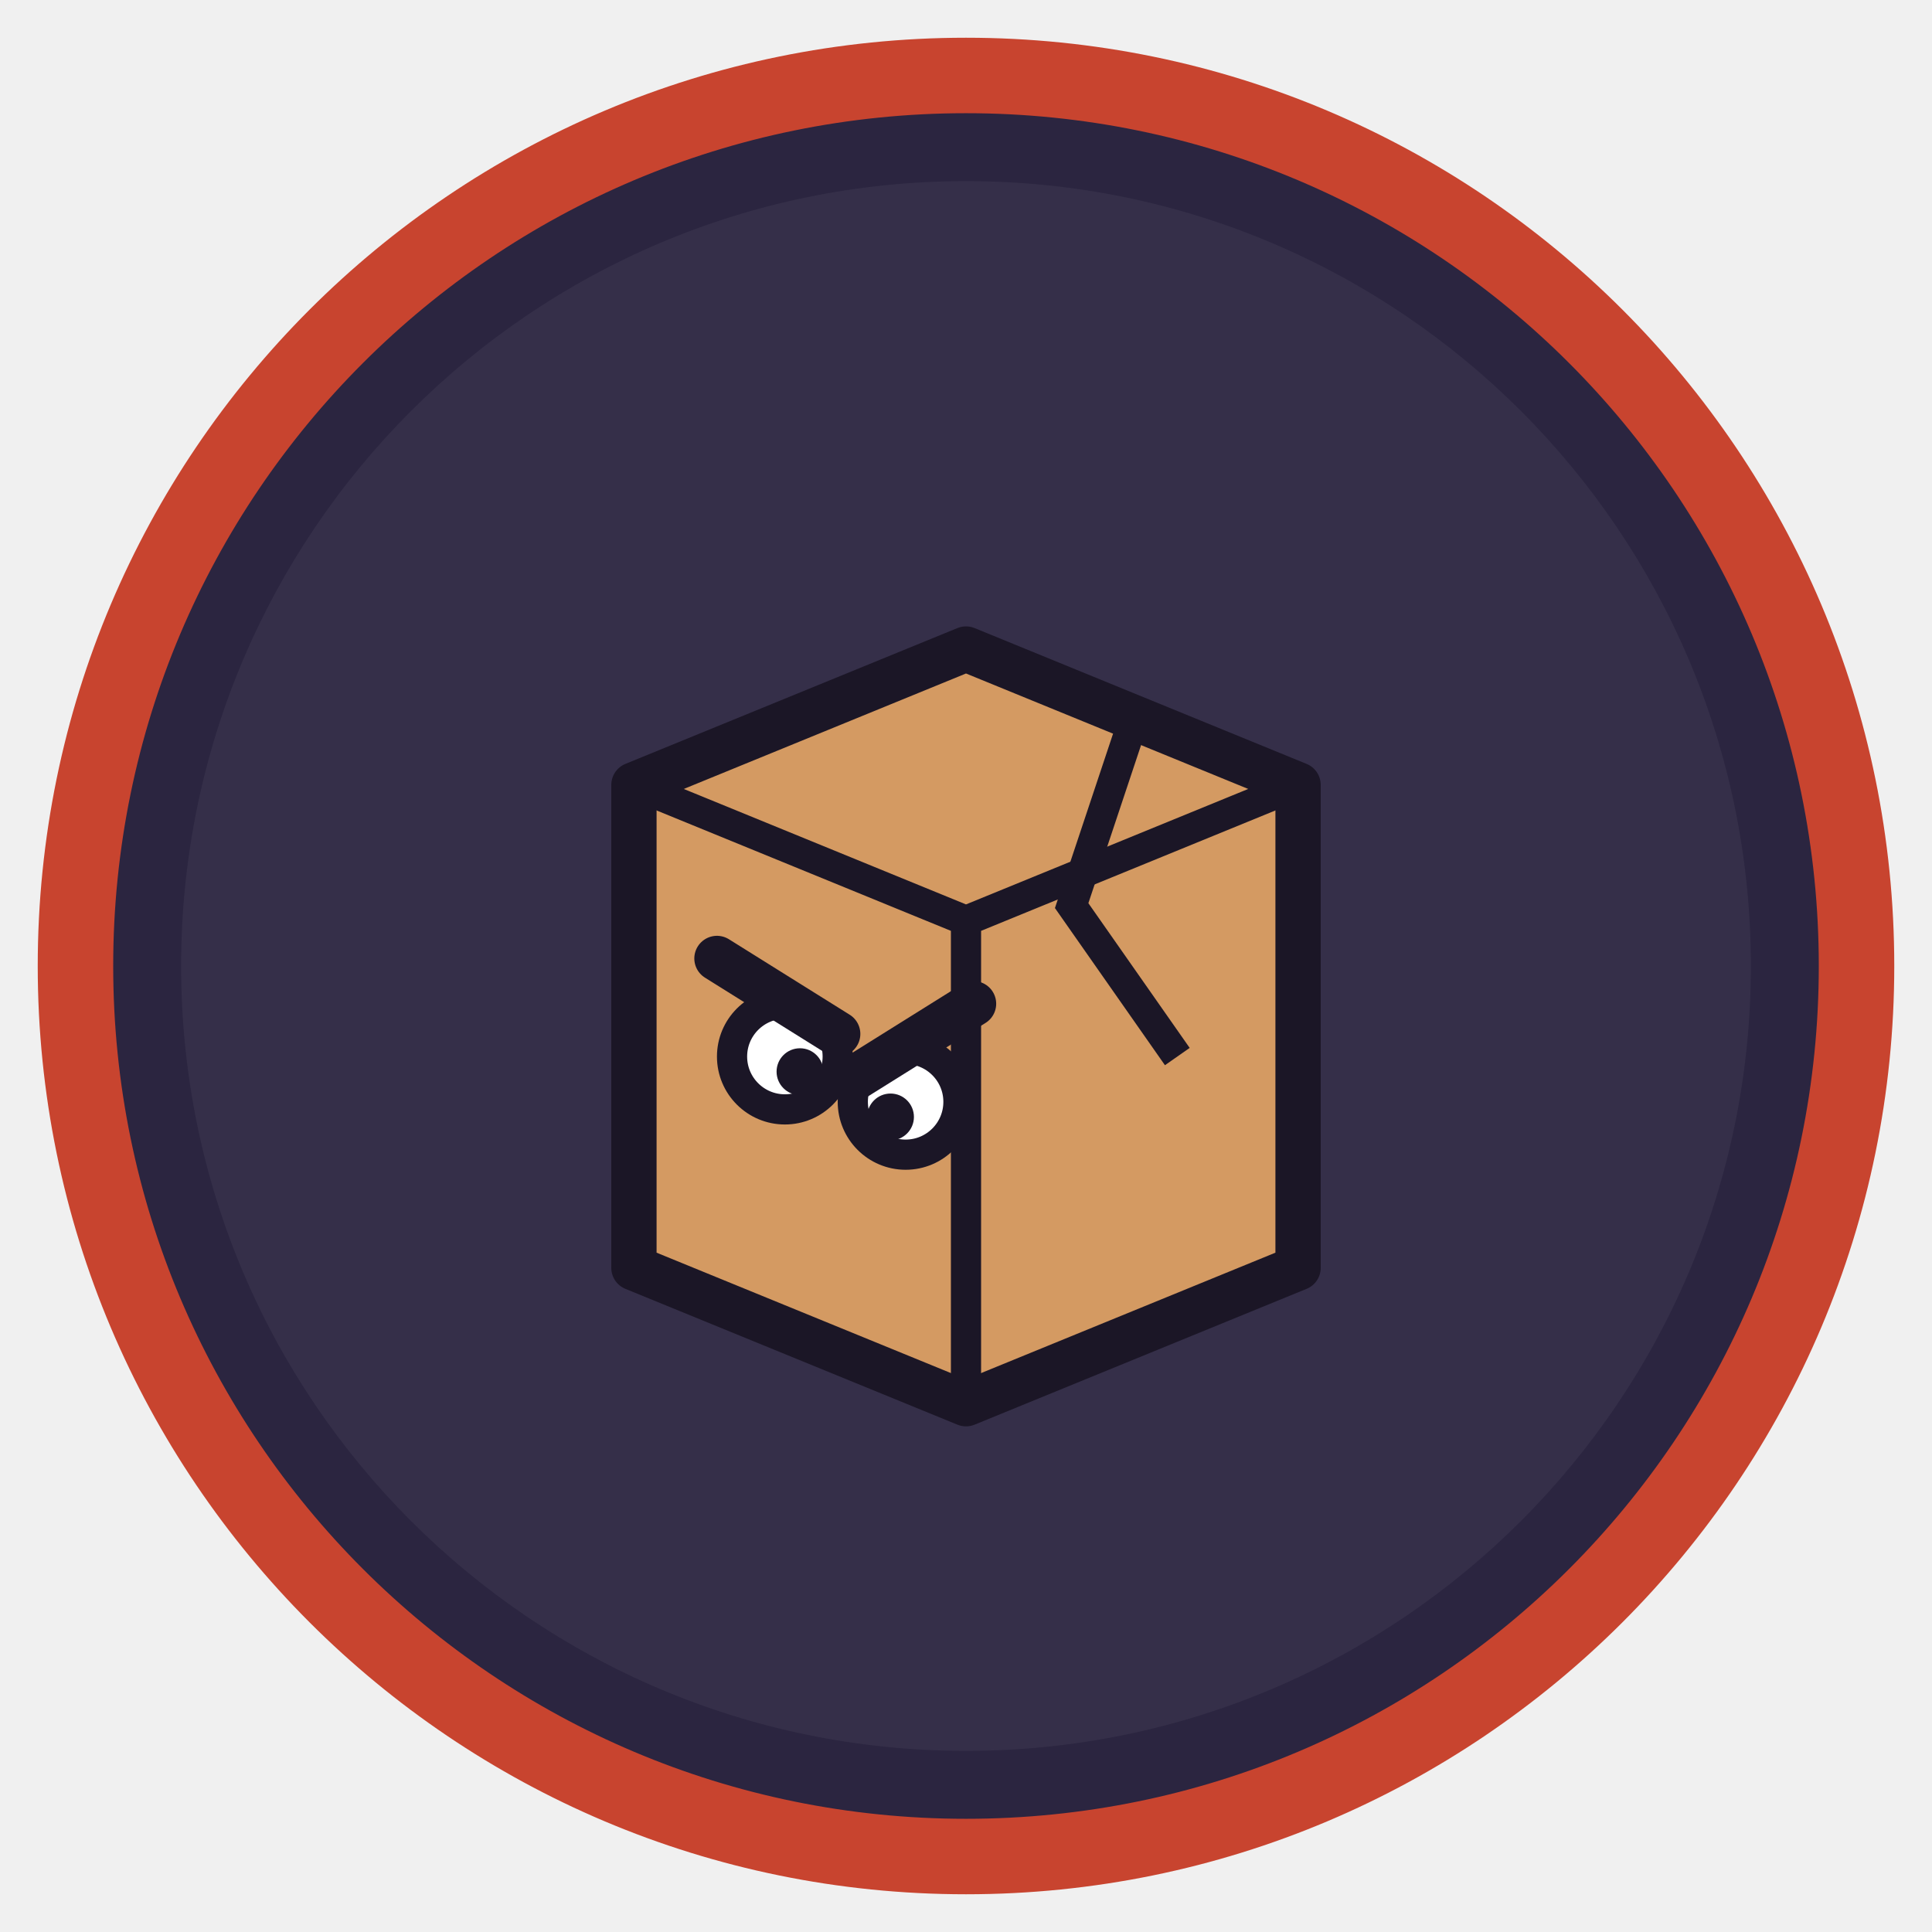
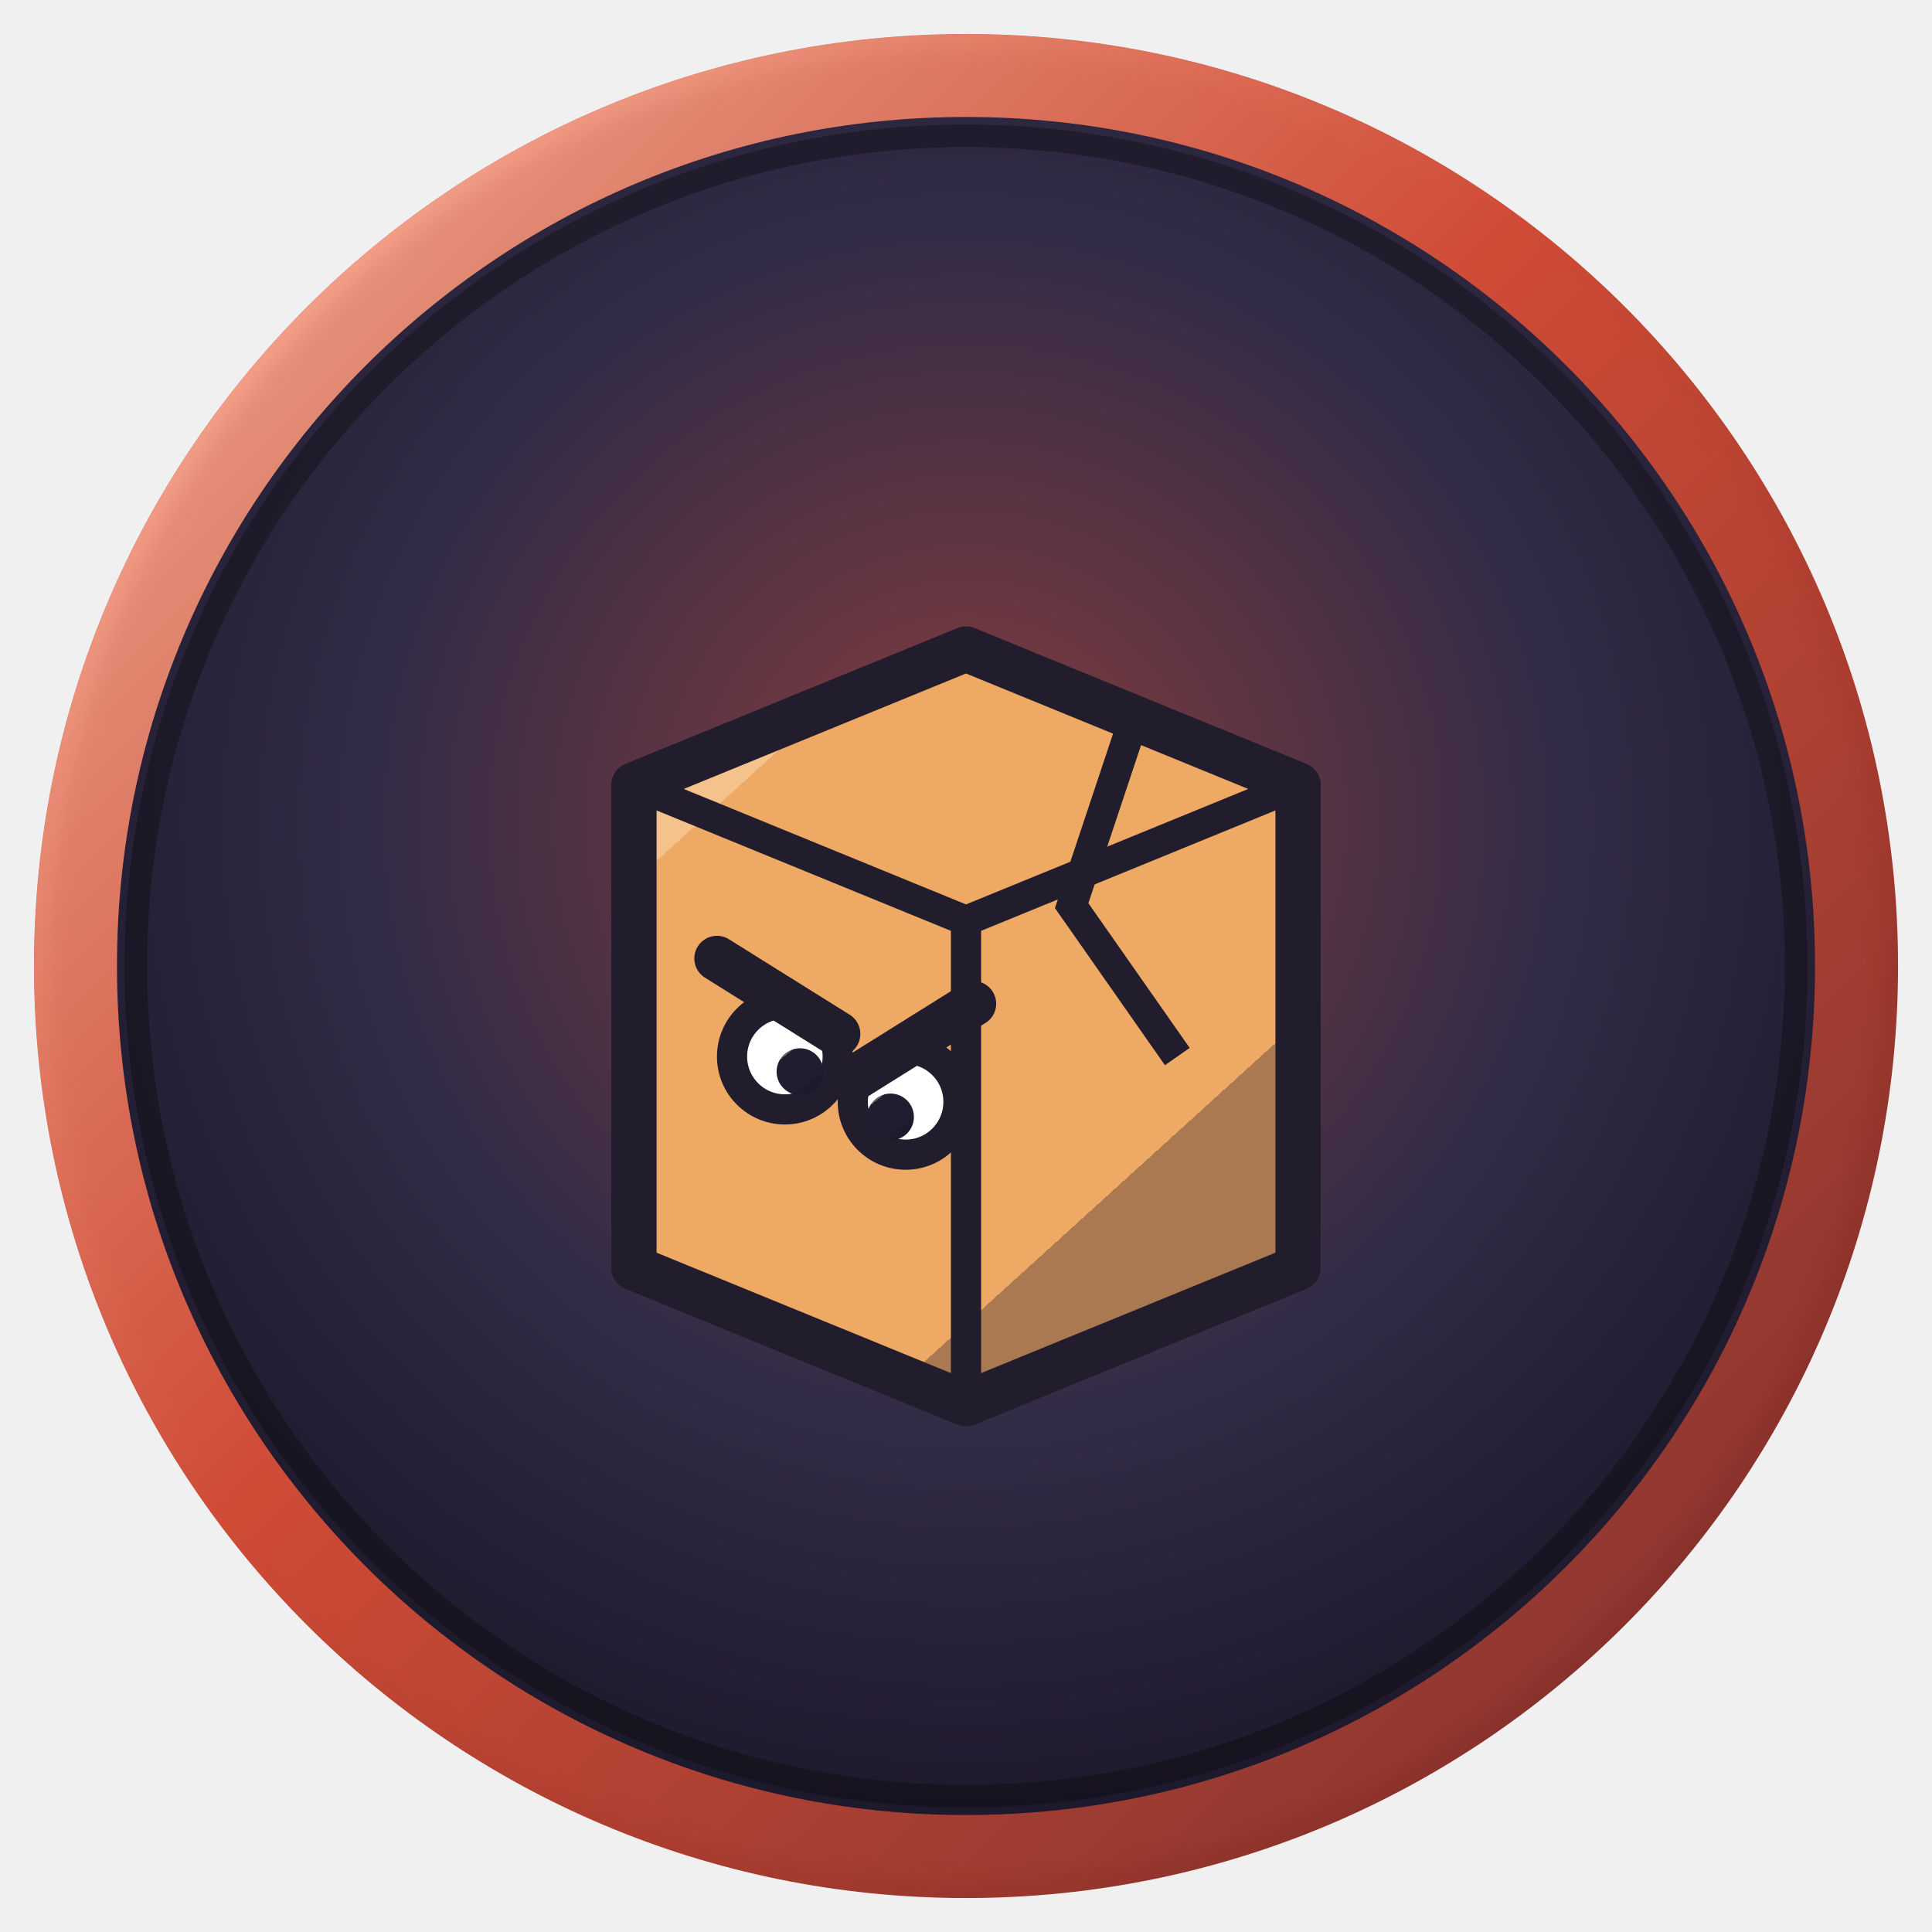
<svg xmlns="http://www.w3.org/2000/svg" width="256" height="256" viewBox="0 0 256 256">
-   <circle cx="128" cy="128" r="118" fill="#2B2540" stroke="#C8442F" stroke-width="10" />
-   <circle cx="128" cy="128" r="104" fill="#ffffff" opacity="0.05" />
-   <path d="M84 104 L128 86 L172 104 L172 168 L128 186 L84 168 Z" fill="#d49a62" stroke="#1b1626" stroke-width="6" stroke-linejoin="round" stroke-linecap="round" />
-   <path d="M84 104 L128 122 L172 104 M128 122 L128 186" fill="none" stroke="#1b1626" stroke-width="4" stroke-linejoin="round" stroke-linecap="round" />
-   <circle cx="104" cy="140" r="7" fill="#fff" stroke="#1b1626" stroke-width="4" stroke-linejoin="round" stroke-linecap="round" />
-   <circle cx="120" cy="146" r="7" fill="#fff" stroke="#1b1626" stroke-width="4" stroke-linejoin="round" stroke-linecap="round" />
-   <circle cx="106" cy="142" r="3.1" fill="#1b1626" />
-   <circle cx="118" cy="148" r="3.1" fill="#1b1626" />
-   <path d="M95 127 L111 137 M129 133 L113 143" stroke="#1b1626" stroke-width="6" stroke-linejoin="round" stroke-linecap="round" />
-   <path d="M150 96 L142 120 L156 140" fill="none" stroke="#1b1626" stroke-width="4" />
+   <defs>
+     <filter id="pintura" x="-5%" y="-5%" width="110%" height="110%" color-interpolation-filters="sRGB">
+       <feGaussianBlur in="SourceAlpha" stdDeviation="2" result="alto" />
+       <feSpecularLighting in="alto" surfaceScale="3" specularConstant="0.5" specularExponent="30" lighting-color="#fffaf0" result="brillo">
+         <feDistantLight azimuth="225" elevation="50" />
+       </feSpecularLighting>
+       <feComposite in="brillo" in2="SourceAlpha" operator="in" result="brilloDentro" />
+       <feComposite in="SourceGraphic" in2="brilloDentro" operator="arithmetic" k1="0" k2="1" k3="0.35" k4="0" />
+     </filter>
+   </defs>
+   <g filter="url(#pintura)">
+     <defs>
+       <linearGradient id="gd49a62" x1="0.1" y1="0" x2="0.9" y2="1">
+         <stop offset="0" stop-color="#eebb84" />
+         <stop offset="0.14" stop-color="#eebb84" />
+         <stop offset="0.14" stop-color="#e7a25e" />
+         <stop offset="0.74" stop-color="#e7a25e" />
+         <stop offset="0.74" stop-color="#a3724b" />
+         <stop offset="1" stop-color="#a3724b" />
+       </linearGradient>
+       <linearGradient id="g1b1626" x1="0.1" y1="0" x2="0.9" y2="1">
+         <stop offset="0" stop-color="#5f585f" />
+         <stop offset="0.14" stop-color="#5f585f" />
+         <stop offset="0.14" stop-color="#1b152a" />
+         <stop offset="0.74" stop-color="#1b152a" />
+         <stop offset="0.74" stop-color="#181227" />
+         <stop offset="1" stop-color="#181227" />
+       </linearGradient>
+     </defs>
+     <defs>
+       <radialGradient id="haloC8442F" cx="0.5" cy="0.42" r="0.6">
+         <stop offset="0" stop-color="#813637" />
+         <stop offset="0.55" stop-color="#2B2540" />
+         <stop offset="1" stop-color="#120e1f" />
+       </radialGradient>
+       <linearGradient id="arohaloC8442F" x1="0" y1="0" x2="1" y2="1">
+         <stop offset="0" stop-color="#e6a790" />
+         <stop offset="0.45" stop-color="#C8442F" />
+         <stop offset="1" stop-color="#722a28" />
+       </linearGradient>
+     </defs>
+     <circle cx="128" cy="128" r="118" fill="url(#haloC8442F)" stroke="url(#arohaloC8442F)" stroke-width="11" />
+     <circle cx="128" cy="128" r="110" fill="none" stroke="#000" stroke-opacity="0.35" stroke-width="3" />
+     <path d="M84 104 L128 86 L172 104 L172 168 L128 186 L84 168 Z" fill="url(#gd49a62)" stroke="#1b1626" stroke-width="6" stroke-linejoin="round" stroke-linecap="round" />
+     <path d="M84 104 L128 122 L172 104 M128 122 L128 186" fill="none" stroke="#1b1626" stroke-width="4" stroke-linejoin="round" stroke-linecap="round" />
+     <circle cx="104" cy="140" r="7" fill="#fff" stroke="#1b1626" stroke-width="4" stroke-linejoin="round" stroke-linecap="round" />
+     <circle cx="120" cy="146" r="7" fill="#fff" stroke="#1b1626" stroke-width="4" stroke-linejoin="round" stroke-linecap="round" />
+     <circle cx="106" cy="142" r="3.1" fill="url(#g1b1626)" />
+     <circle cx="118" cy="148" r="3.1" fill="url(#g1b1626)" />
+     <path d="M95 127 L111 137 M129 133 L113 143" stroke="#1b1626" stroke-width="6" stroke-linejoin="round" stroke-linecap="round" />
+     <path d="M150 96 L142 120 L156 140" fill="none" stroke="#1b1626" stroke-width="4" />
+   </g>
</svg>
